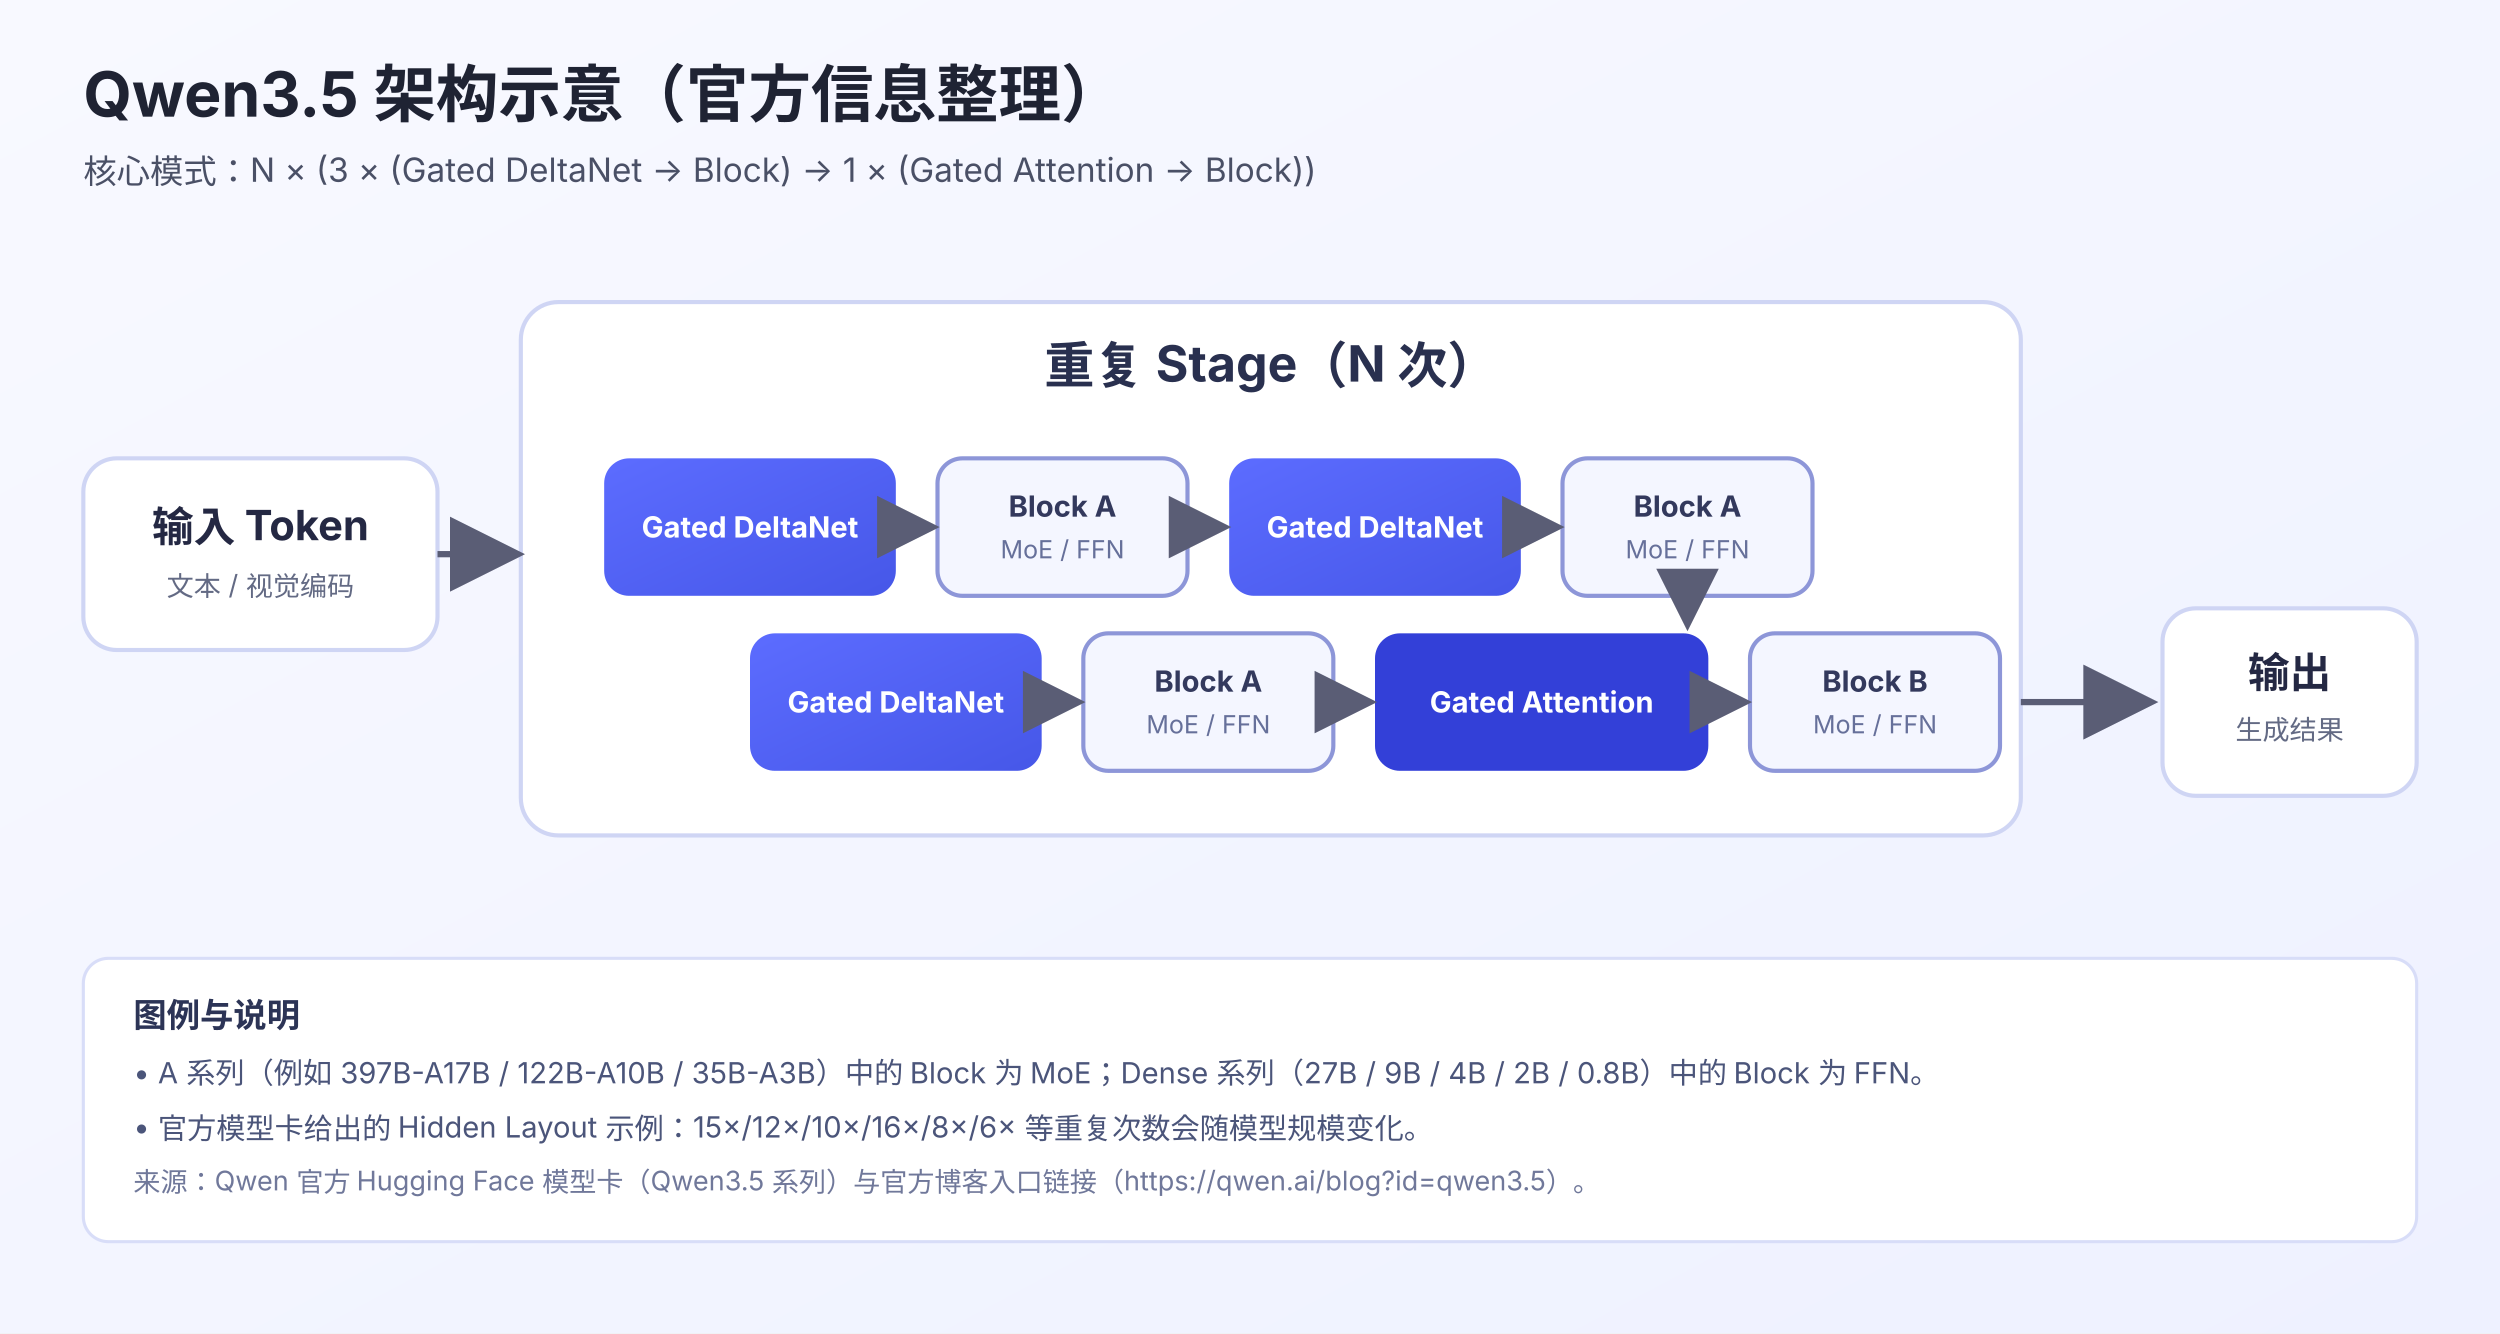
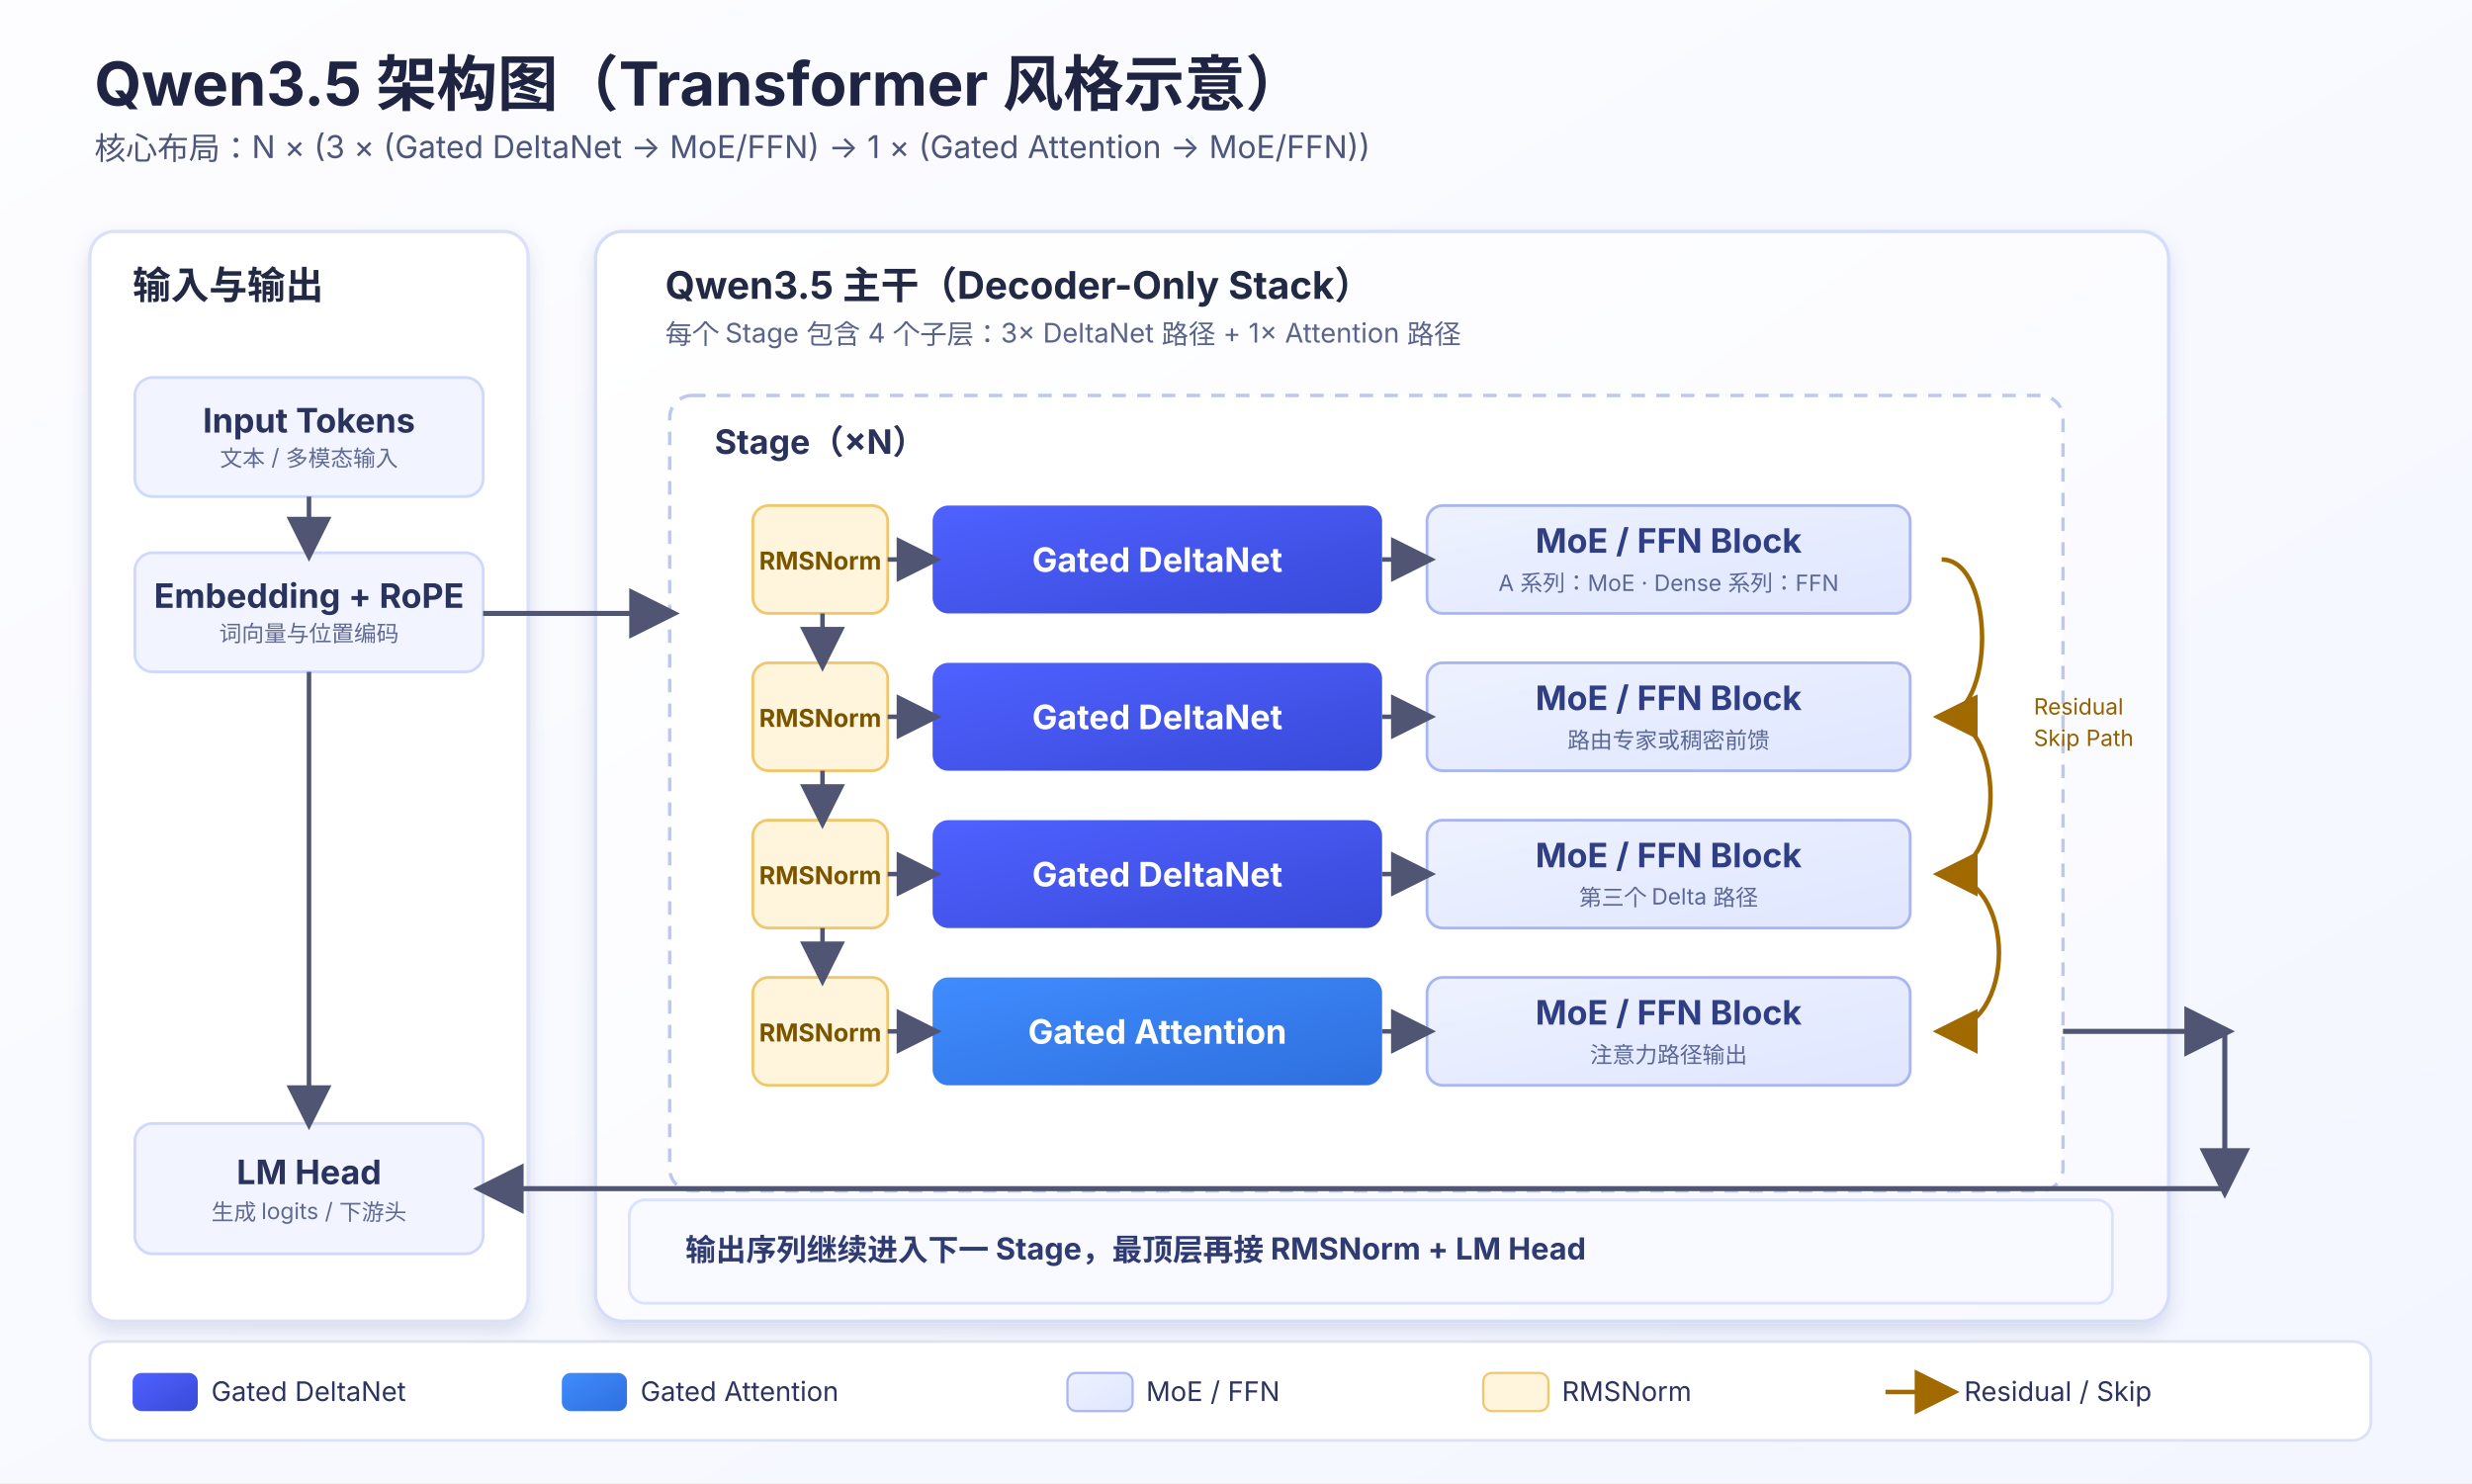
- <svg xmlns="http://www.w3.org/2000/svg" width="1200" height="640" viewBox="0 0 1200 640" role="img" aria-labelledby="title desc">
+ <svg xmlns="http://www.w3.org/2000/svg" width="2200" height="1320" viewBox="0 0 2200 1320" role="img" aria-labelledby="title desc">
  <defs>
-     <linearGradient id="bg" x1="0" x2="1" y1="0" y2="1">
-       <stop offset="0%" stop-color="#f8f9ff" />
-       <stop offset="100%" stop-color="#eef1ff" />
+     <linearGradient id="pageBg" x1="0" y1="0" x2="1" y2="1">
+       <stop offset="0%" stop-color="#fdfdff" />
+       <stop offset="100%" stop-color="#f3f6ff" />
    </linearGradient>
-     <linearGradient id="block" x1="0" x2="1" y1="0" y2="1">
-       <stop offset="0%" stop-color="#5c6cff" />
-       <stop offset="100%" stop-color="#4657e8" />
+     <linearGradient id="stackBg" x1="0" y1="0" x2="1" y2="1">
+       <stop offset="0%" stop-color="#ffffff" />
+       <stop offset="100%" stop-color="#f8f9ff" />
    </linearGradient>
-     <marker id="arrow" markerWidth="12" markerHeight="12" refX="10" refY="6" orient="auto">
-       <path d="M0,0 L12,6 L0,12 Z" fill="#5a5d75" />
+     <linearGradient id="deltaBlock" x1="0" y1="0" x2="1" y2="1">
+       <stop offset="0%" stop-color="#4f61ff" />
+       <stop offset="100%" stop-color="#384ad8" />
+     </linearGradient>
+     <linearGradient id="attnBlock" x1="0" y1="0" x2="1" y2="1">
+       <stop offset="0%" stop-color="#3f8cff" />
+       <stop offset="100%" stop-color="#2f6fdd" />
+     </linearGradient>
+     <linearGradient id="ffnBlock" x1="0" y1="0" x2="1" y2="1">
+       <stop offset="0%" stop-color="#eef2ff" />
+       <stop offset="100%" stop-color="#dfe6ff" />
+     </linearGradient>
+     <filter id="softShadow" x="-20%" y="-20%" width="140%" height="140%">
+       <feDropShadow dx="0" dy="8" stdDeviation="8" flood-color="#4d5a9b" flood-opacity="0.18" />
+     </filter>
+     <marker id="flowArrow" markerWidth="10" markerHeight="10" refX="8" refY="5" orient="auto">
+       <path d="M0,0 L10,5 L0,10 Z" fill="#4f5573" />
+     </marker>
+     <marker id="residualArrow" markerWidth="10" markerHeight="10" refX="8" refY="5" orient="auto">
+       <path d="M0,0 L10,5 L0,10 Z" fill="#a06a00" />
    </marker>
  </defs>
-   <rect x="0" y="0" width="1200" height="640" fill="url(#bg)" />
-   <text x="40" y="56" font-size="30" font-family="Inter, 'Noto Sans SC', sans-serif" font-weight="700" fill="#1f2333">Qwen3.5 架构示意（官方信息整理）</text>
-   <text x="40" y="88" font-size="16" font-family="Inter, 'Noto Sans SC', sans-serif" fill="#4a5066">核心模式：N × (3 × (Gated DeltaNet → Block) → 1 × (Gated Attention → Block))</text>
-   <rect x="40" y="220" rx="16" ry="16" width="170" height="92" fill="#ffffff" stroke="#cfd5f4" stroke-width="2" />
-   <text x="125" y="260" text-anchor="middle" font-size="20" font-family="Inter, 'Noto Sans SC', sans-serif" font-weight="700" fill="#242843">输入 Token</text>
-   <text x="125" y="286" text-anchor="middle" font-size="13" font-family="Inter, 'Noto Sans SC', sans-serif" fill="#636a84">文本 / 视觉编码</text>
-   <rect x="250" y="145" rx="18" ry="18" width="720" height="256" fill="#ffffff" stroke="#cfd5f4" stroke-width="2" />
-   <text x="610" y="184" text-anchor="middle" font-size="24" font-family="Inter, 'Noto Sans SC', sans-serif" font-weight="700" fill="#29304f">重复 Stage（N 次）</text>
-   <rect x="290" y="220" rx="12" ry="12" width="140" height="66" fill="url(#block)" />
-   <text x="360" y="258" text-anchor="middle" font-size="14" font-family="Inter, 'Noto Sans SC', sans-serif" fill="#fff" font-weight="700">Gated DeltaNet</text>
-   <rect x="450" y="220" rx="12" ry="12" width="120" height="66" fill="#f4f6ff" stroke="#8d96d8" stroke-width="2" />
-   <text x="510" y="248" text-anchor="middle" font-size="14" font-family="Inter, 'Noto Sans SC', sans-serif" fill="#33395d" font-weight="700">Block A</text>
-   <text x="510" y="268" text-anchor="middle" font-size="12" font-family="Inter, 'Noto Sans SC', sans-serif" fill="#66709a">MoE / FFN</text>
-   <rect x="590" y="220" rx="12" ry="12" width="140" height="66" fill="url(#block)" />
-   <text x="660" y="258" text-anchor="middle" font-size="14" font-family="Inter, 'Noto Sans SC', sans-serif" fill="#fff" font-weight="700">Gated DeltaNet</text>
-   <rect x="750" y="220" rx="12" ry="12" width="120" height="66" fill="#f4f6ff" stroke="#8d96d8" stroke-width="2" />
-   <text x="810" y="248" text-anchor="middle" font-size="14" font-family="Inter, 'Noto Sans SC', sans-serif" fill="#33395d" font-weight="700">Block A</text>
-   <text x="810" y="268" text-anchor="middle" font-size="12" font-family="Inter, 'Noto Sans SC', sans-serif" fill="#66709a">MoE / FFN</text>
-   <rect x="360" y="304" rx="12" ry="12" width="140" height="66" fill="url(#block)" />
-   <text x="430" y="342" text-anchor="middle" font-size="14" font-family="Inter, 'Noto Sans SC', sans-serif" fill="#fff" font-weight="700">Gated DeltaNet</text>
-   <rect x="520" y="304" rx="12" ry="12" width="120" height="66" fill="#f4f6ff" stroke="#8d96d8" stroke-width="2" />
-   <text x="580" y="332" text-anchor="middle" font-size="14" font-family="Inter, 'Noto Sans SC', sans-serif" fill="#33395d" font-weight="700">Block A</text>
-   <text x="580" y="352" text-anchor="middle" font-size="12" font-family="Inter, 'Noto Sans SC', sans-serif" fill="#66709a">MoE / FFN</text>
-   <rect x="660" y="304" rx="12" ry="12" width="160" height="66" fill="#3340d8" />
-   <text x="740" y="342" text-anchor="middle" font-size="14" font-family="Inter, 'Noto Sans SC', sans-serif" fill="#fff" font-weight="700">Gated Attention</text>
-   <rect x="840" y="304" rx="12" ry="12" width="120" height="66" fill="#f4f6ff" stroke="#8d96d8" stroke-width="2" />
-   <text x="900" y="332" text-anchor="middle" font-size="14" font-family="Inter, 'Noto Sans SC', sans-serif" fill="#33395d" font-weight="700">Block B</text>
-   <text x="900" y="352" text-anchor="middle" font-size="12" font-family="Inter, 'Noto Sans SC', sans-serif" fill="#66709a">MoE / FFN</text>
-   <line x1="210" y1="266" x2="246" y2="266" stroke="#5a5d75" stroke-width="3" marker-end="url(#arrow)" />
-   <line x1="430" y1="253" x2="446" y2="253" stroke="#5a5d75" stroke-width="2.5" marker-end="url(#arrow)" />
-   <line x1="570" y1="253" x2="586" y2="253" stroke="#5a5d75" stroke-width="2.5" marker-end="url(#arrow)" />
-   <line x1="730" y1="253" x2="746" y2="253" stroke="#5a5d75" stroke-width="2.5" marker-end="url(#arrow)" />
-   <line x1="810" y1="286" x2="810" y2="298" stroke="#5a5d75" stroke-width="2.5" marker-end="url(#arrow)" />
-   <line x1="500" y1="337" x2="516" y2="337" stroke="#5a5d75" stroke-width="2.5" marker-end="url(#arrow)" />
-   <line x1="640" y1="337" x2="656" y2="337" stroke="#5a5d75" stroke-width="2.5" marker-end="url(#arrow)" />
-   <line x1="820" y1="337" x2="836" y2="337" stroke="#5a5d75" stroke-width="2.5" marker-end="url(#arrow)" />
-   <line x1="970" y1="337" x2="1030" y2="337" stroke="#5a5d75" stroke-width="3" marker-end="url(#arrow)" />
-   <rect x="1038" y="292" rx="16" ry="16" width="122" height="90" fill="#ffffff" stroke="#cfd5f4" stroke-width="2" />
-   <text x="1099" y="330" text-anchor="middle" font-size="20" font-family="Inter, 'Noto Sans SC', sans-serif" font-weight="700" fill="#242843">输出</text>
-   <text x="1099" y="355" text-anchor="middle" font-size="13" font-family="Inter, 'Noto Sans SC', sans-serif" fill="#636a84">生成结果</text>
-   <rect x="40" y="460" rx="12" ry="12" width="1120" height="136" fill="#ffffff" stroke="#d8ddf8" stroke-width="1.5" />
-   <text x="64" y="493" font-size="16" font-family="Inter, 'Noto Sans SC', sans-serif" font-weight="700" fill="#2c3456">图例与说明</text>
-   <text x="64" y="520" font-size="14" font-family="Inter, 'Noto Sans SC', sans-serif" fill="#4b557a">• A 系列（例如 397B-A17B / 122B-A10B / 35B-A3B）中的 Block 为 MoE；Dense 系列（27B / 9B / 4B / 2B / 0.8B）中的 Block 为 FFN。</text>
-   <text x="64" y="546" font-size="14" font-family="Inter, 'Noto Sans SC', sans-serif" fill="#4b557a">• 官方模型卡给出的 Hidden Layout 示例：15×/12×/10×/16×/8×/6× 等重复次数会随模型规模变化。</text>
-   <text x="64" y="572" font-size="13" font-family="Inter, 'Noto Sans SC', sans-serif" fill="#70789a">来源：Qwen 官方 Hugging Face 模型卡（Qwen3.5 系列）与官方博客入口链接（https://qwen.ai/blog?id=qwen3.5）。</text>
+   <rect x="0" y="0" width="2200" height="1320" fill="url(#pageBg)" />
+   <text x="84" y="94" font-size="54" font-family="Inter, 'Noto Sans SC', sans-serif" font-weight="700" fill="#1f2442">Qwen3.5 架构图（Transformer 风格示意）</text>
+   <text x="84" y="142" font-size="28" font-family="Inter, 'Noto Sans SC', sans-serif" fill="#4d567a">核心布局：N × (3 × (Gated DeltaNet → MoE/FFN) → 1 × (Gated Attention → MoE/FFN))</text>
+   <rect x="80" y="206" width="390" height="970" rx="22" fill="#ffffff" stroke="#dce1f7" stroke-width="3" filter="url(#softShadow)" />
+   <text x="118" y="266" font-size="34" font-family="Inter, 'Noto Sans SC', sans-serif" font-weight="700" fill="#222944">输入与输出</text>
+   <rect x="120" y="336" width="310" height="106" rx="16" fill="#f2f5ff" stroke="#cfd8ff" stroke-width="2.5" />
+   <text x="275" y="385" text-anchor="middle" font-size="30" font-family="Inter, 'Noto Sans SC', sans-serif" font-weight="700" fill="#2a335e">Input Tokens</text>
+   <text x="275" y="415" text-anchor="middle" font-size="20" font-family="Inter, 'Noto Sans SC', sans-serif" fill="#606a92">文本 / 多模态输入</text>
+   <rect x="120" y="492" width="310" height="106" rx="16" fill="#f2f5ff" stroke="#cfd8ff" stroke-width="2.5" />
+   <text x="275" y="541" text-anchor="middle" font-size="30" font-family="Inter, 'Noto Sans SC', sans-serif" font-weight="700" fill="#2a335e">Embedding + RoPE</text>
+   <text x="275" y="571" text-anchor="middle" font-size="20" font-family="Inter, 'Noto Sans SC', sans-serif" fill="#606a92">词向量与位置编码</text>
+   <rect x="120" y="1000" width="310" height="116" rx="16" fill="#f2f5ff" stroke="#cfd8ff" stroke-width="2.5" />
+   <text x="275" y="1054" text-anchor="middle" font-size="30" font-family="Inter, 'Noto Sans SC', sans-serif" font-weight="700" fill="#2a335e">LM Head</text>
+   <text x="275" y="1086" text-anchor="middle" font-size="20" font-family="Inter, 'Noto Sans SC', sans-serif" fill="#606a92">生成 logits / 下游头</text>
+   <line x1="275" y1="442" x2="275" y2="492" stroke="#4f5573" stroke-width="4" marker-end="url(#flowArrow)" />
+   <line x1="275" y1="598" x2="275" y2="998" stroke="#4f5573" stroke-width="4" marker-end="url(#flowArrow)" />
+   <rect x="530" y="206" width="1400" height="970" rx="24" fill="url(#stackBg)" stroke="#d6ddfa" stroke-width="3" filter="url(#softShadow)" />
+   <text x="592" y="266" font-size="34" font-family="Inter, 'Noto Sans SC', sans-serif" font-weight="700" fill="#222944">Qwen3.5 主干（Decoder-Only Stack）</text>
+   <text x="592" y="306" font-size="24" font-family="Inter, 'Noto Sans SC', sans-serif" fill="#5a638b">每个 Stage 包含 4 个子层：3× DeltaNet 路径 + 1× Attention 路径</text>
+   <rect x="596" y="352" width="1240" height="708" rx="20" fill="#ffffff" stroke="#bec7ee" stroke-width="3" stroke-dasharray="12 10" />
+   <text x="636" y="404" font-size="30" font-family="Inter, 'Noto Sans SC', sans-serif" font-weight="700" fill="#2b335c">Stage（×N）</text>
+   <rect x="670" y="450" width="120" height="96" rx="14" fill="#fff5dc" stroke="#f1c76d" stroke-width="2.5" />
+   <text x="730" y="507" text-anchor="middle" font-size="22" font-family="Inter, 'Noto Sans SC', sans-serif" font-weight="700" fill="#7a5500">RMSNorm</text>
+   <rect x="830" y="450" width="400" height="96" rx="14" fill="url(#deltaBlock)" />
+   <text x="1030" y="509" text-anchor="middle" font-size="30" font-family="Inter, 'Noto Sans SC', sans-serif" font-weight="700" fill="#ffffff">Gated DeltaNet</text>
+   <rect x="1270" y="450" width="430" height="96" rx="14" fill="url(#ffnBlock)" stroke="#aab6f2" stroke-width="2.5" />
+   <text x="1485" y="492" text-anchor="middle" font-size="30" font-family="Inter, 'Noto Sans SC', sans-serif" font-weight="700" fill="#303f83">MoE / FFN Block</text>
+   <text x="1485" y="526" text-anchor="middle" font-size="20" font-family="Inter, 'Noto Sans SC', sans-serif" fill="#5b6797">A 系列：MoE · Dense 系列：FFN</text>
+   <rect x="670" y="590" width="120" height="96" rx="14" fill="#fff5dc" stroke="#f1c76d" stroke-width="2.5" />
+   <text x="730" y="647" text-anchor="middle" font-size="22" font-family="Inter, 'Noto Sans SC', sans-serif" font-weight="700" fill="#7a5500">RMSNorm</text>
+   <rect x="830" y="590" width="400" height="96" rx="14" fill="url(#deltaBlock)" />
+   <text x="1030" y="649" text-anchor="middle" font-size="30" font-family="Inter, 'Noto Sans SC', sans-serif" font-weight="700" fill="#ffffff">Gated DeltaNet</text>
+   <rect x="1270" y="590" width="430" height="96" rx="14" fill="url(#ffnBlock)" stroke="#aab6f2" stroke-width="2.5" />
+   <text x="1485" y="632" text-anchor="middle" font-size="30" font-family="Inter, 'Noto Sans SC', sans-serif" font-weight="700" fill="#303f83">MoE / FFN Block</text>
+   <text x="1485" y="666" text-anchor="middle" font-size="20" font-family="Inter, 'Noto Sans SC', sans-serif" fill="#5b6797">路由专家或稠密前馈</text>
+   <rect x="670" y="730" width="120" height="96" rx="14" fill="#fff5dc" stroke="#f1c76d" stroke-width="2.5" />
+   <text x="730" y="787" text-anchor="middle" font-size="22" font-family="Inter, 'Noto Sans SC', sans-serif" font-weight="700" fill="#7a5500">RMSNorm</text>
+   <rect x="830" y="730" width="400" height="96" rx="14" fill="url(#deltaBlock)" />
+   <text x="1030" y="789" text-anchor="middle" font-size="30" font-family="Inter, 'Noto Sans SC', sans-serif" font-weight="700" fill="#ffffff">Gated DeltaNet</text>
+   <rect x="1270" y="730" width="430" height="96" rx="14" fill="url(#ffnBlock)" stroke="#aab6f2" stroke-width="2.5" />
+   <text x="1485" y="772" text-anchor="middle" font-size="30" font-family="Inter, 'Noto Sans SC', sans-serif" font-weight="700" fill="#303f83">MoE / FFN Block</text>
+   <text x="1485" y="806" text-anchor="middle" font-size="20" font-family="Inter, 'Noto Sans SC', sans-serif" fill="#5b6797">第三个 Delta 路径</text>
+   <rect x="670" y="870" width="120" height="96" rx="14" fill="#fff5dc" stroke="#f1c76d" stroke-width="2.5" />
+   <text x="730" y="927" text-anchor="middle" font-size="22" font-family="Inter, 'Noto Sans SC', sans-serif" font-weight="700" fill="#7a5500">RMSNorm</text>
+   <rect x="830" y="870" width="400" height="96" rx="14" fill="url(#attnBlock)" />
+   <text x="1030" y="929" text-anchor="middle" font-size="30" font-family="Inter, 'Noto Sans SC', sans-serif" font-weight="700" fill="#ffffff">Gated Attention</text>
+   <rect x="1270" y="870" width="430" height="96" rx="14" fill="url(#ffnBlock)" stroke="#aab6f2" stroke-width="2.5" />
+   <text x="1485" y="912" text-anchor="middle" font-size="30" font-family="Inter, 'Noto Sans SC', sans-serif" font-weight="700" fill="#303f83">MoE / FFN Block</text>
+   <text x="1485" y="946" text-anchor="middle" font-size="20" font-family="Inter, 'Noto Sans SC', sans-serif" fill="#5b6797">注意力路径输出</text>
+   <line x1="790" y1="498" x2="830" y2="498" stroke="#4f5573" stroke-width="4" marker-end="url(#flowArrow)" />
+   <line x1="1230" y1="498" x2="1270" y2="498" stroke="#4f5573" stroke-width="4" marker-end="url(#flowArrow)" />
+   <line x1="790" y1="638" x2="830" y2="638" stroke="#4f5573" stroke-width="4" marker-end="url(#flowArrow)" />
+   <line x1="1230" y1="638" x2="1270" y2="638" stroke="#4f5573" stroke-width="4" marker-end="url(#flowArrow)" />
+   <line x1="790" y1="778" x2="830" y2="778" stroke="#4f5573" stroke-width="4" marker-end="url(#flowArrow)" />
+   <line x1="1230" y1="778" x2="1270" y2="778" stroke="#4f5573" stroke-width="4" marker-end="url(#flowArrow)" />
+   <line x1="790" y1="918" x2="830" y2="918" stroke="#4f5573" stroke-width="4" marker-end="url(#flowArrow)" />
+   <line x1="1230" y1="918" x2="1270" y2="918" stroke="#4f5573" stroke-width="4" marker-end="url(#flowArrow)" />
+   <line x1="732" y1="546" x2="732" y2="590" stroke="#4f5573" stroke-width="4" marker-end="url(#flowArrow)" />
+   <line x1="732" y1="686" x2="732" y2="730" stroke="#4f5573" stroke-width="4" marker-end="url(#flowArrow)" />
+   <line x1="732" y1="826" x2="732" y2="870" stroke="#4f5573" stroke-width="4" marker-end="url(#flowArrow)" />
+   <path d="M1728,498 C1776,498 1776,638 1728,638" fill="none" stroke="#a06a00" stroke-width="4" marker-end="url(#residualArrow)" />
+   <path d="M1728,638 C1786,638 1786,778 1728,778" fill="none" stroke="#a06a00" stroke-width="4" marker-end="url(#residualArrow)" />
+   <path d="M1728,778 C1796,778 1796,918 1728,918" fill="none" stroke="#a06a00" stroke-width="4" marker-end="url(#residualArrow)" />
+   <text x="1810" y="636" font-size="20" font-family="Inter, 'Noto Sans SC', sans-serif" fill="#946100">Residual</text>
+   <text x="1810" y="664" font-size="20" font-family="Inter, 'Noto Sans SC', sans-serif" fill="#946100">Skip Path</text>
+   <line x1="430" y1="546" x2="596" y2="546" stroke="#4f5573" stroke-width="4.5" marker-end="url(#flowArrow)" />
+   <line x1="1836" y1="918" x2="1980" y2="918" stroke="#4f5573" stroke-width="4.5" marker-end="url(#flowArrow)" />
+   <line x1="1980" y1="918" x2="1980" y2="1058" stroke="#4f5573" stroke-width="4.5" marker-end="url(#flowArrow)" />
+   <line x1="1980" y1="1058" x2="430" y2="1058" stroke="#4f5573" stroke-width="4.5" marker-end="url(#flowArrow)" />
+   <rect x="560" y="1068" width="1320" height="92" rx="14" fill="#f8faff" stroke="#dbe2ff" stroke-width="2.5" />
+   <text x="610" y="1122" font-size="27" font-family="Inter, 'Noto Sans SC', sans-serif" font-weight="700" fill="#2f3b71">输出序列继续进入下一 Stage，最顶层再接 RMSNorm + LM Head</text>
+   <rect x="80" y="1194" width="2030" height="88" rx="16" fill="#ffffff" stroke="#dce1f7" stroke-width="2.5" />
+   <rect x="118" y="1222" width="58" height="34" rx="8" fill="url(#deltaBlock)" />
+   <text x="188" y="1247" font-size="24" font-family="Inter, 'Noto Sans SC', sans-serif" fill="#2c345f">Gated DeltaNet</text>
+   <rect x="500" y="1222" width="58" height="34" rx="8" fill="url(#attnBlock)" />
+   <text x="570" y="1247" font-size="24" font-family="Inter, 'Noto Sans SC', sans-serif" fill="#2c345f">Gated Attention</text>
+   <rect x="950" y="1222" width="58" height="34" rx="8" fill="url(#ffnBlock)" stroke="#aab6f2" stroke-width="2" />
+   <text x="1020" y="1247" font-size="24" font-family="Inter, 'Noto Sans SC', sans-serif" fill="#2c345f">MoE / FFN</text>
+   <rect x="1320" y="1222" width="58" height="34" rx="8" fill="#fff5dc" stroke="#f1c76d" stroke-width="2" />
+   <text x="1390" y="1247" font-size="24" font-family="Inter, 'Noto Sans SC', sans-serif" fill="#2c345f">RMSNorm</text>
+   <line x1="1678" y1="1239" x2="1736" y2="1239" stroke="#a06a00" stroke-width="4" marker-end="url(#residualArrow)" />
+   <text x="1748" y="1247" font-size="24" font-family="Inter, 'Noto Sans SC', sans-serif" fill="#2c345f">Residual / Skip</text>
</svg>
